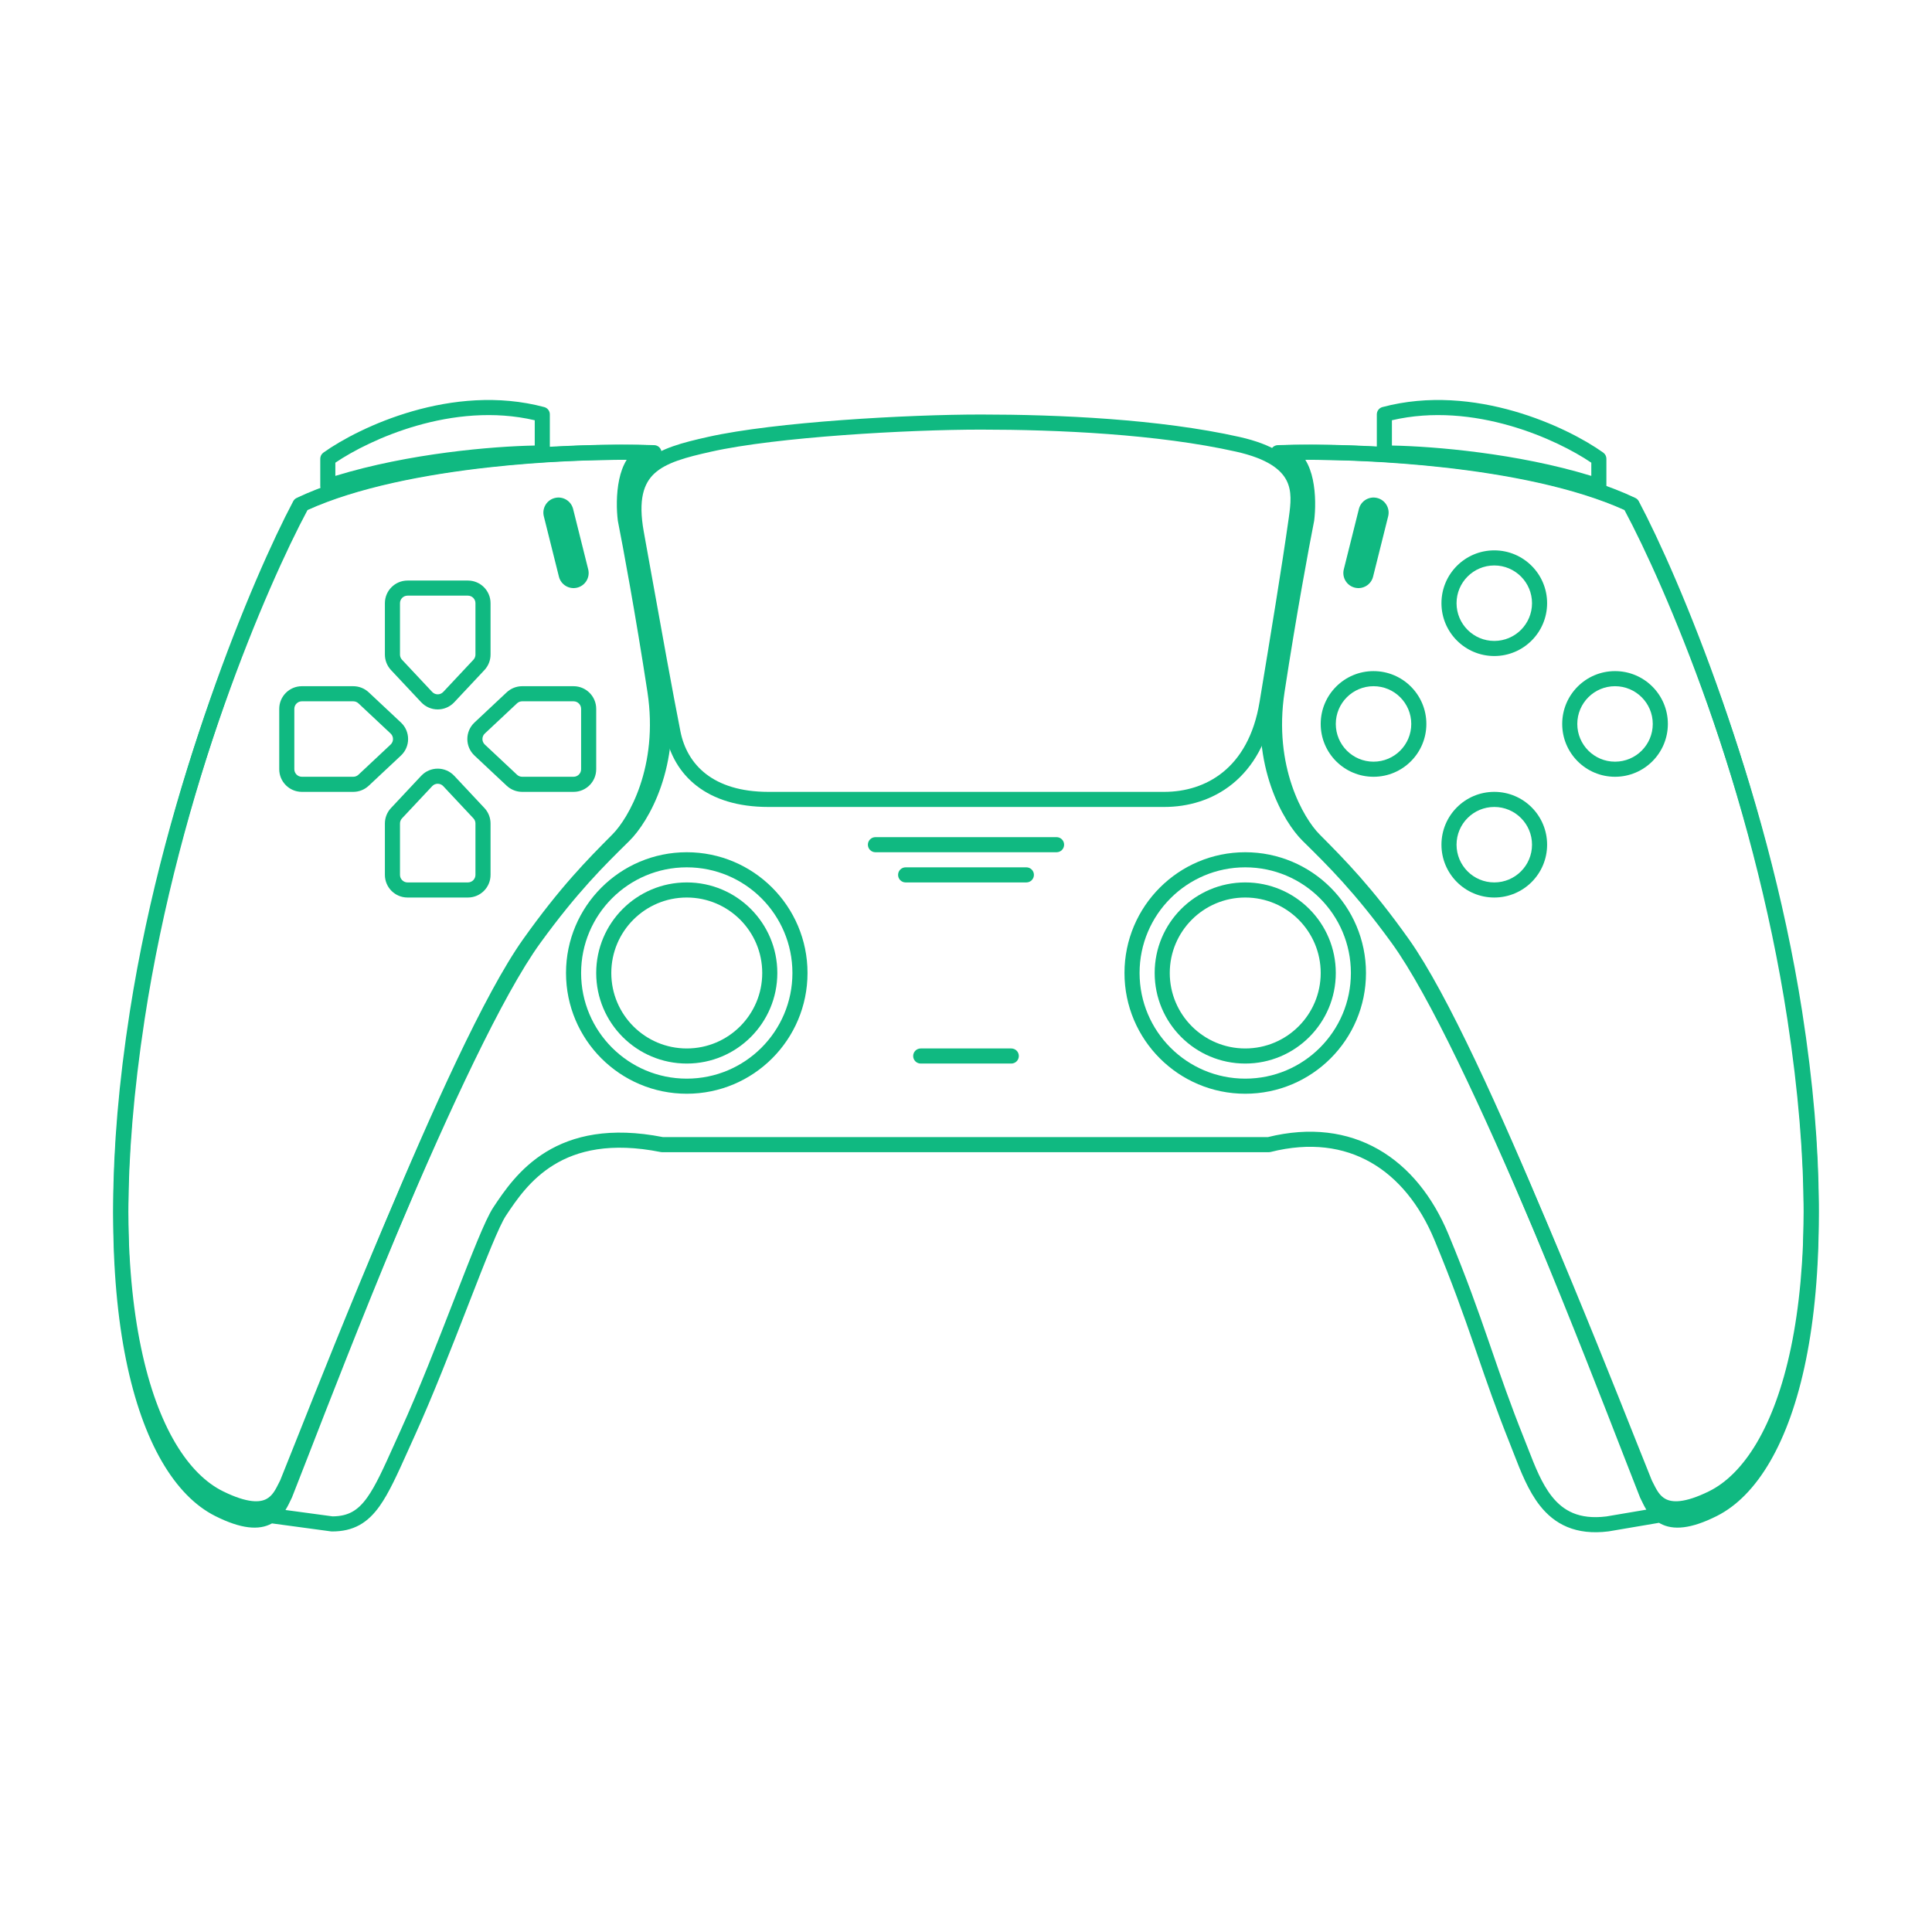
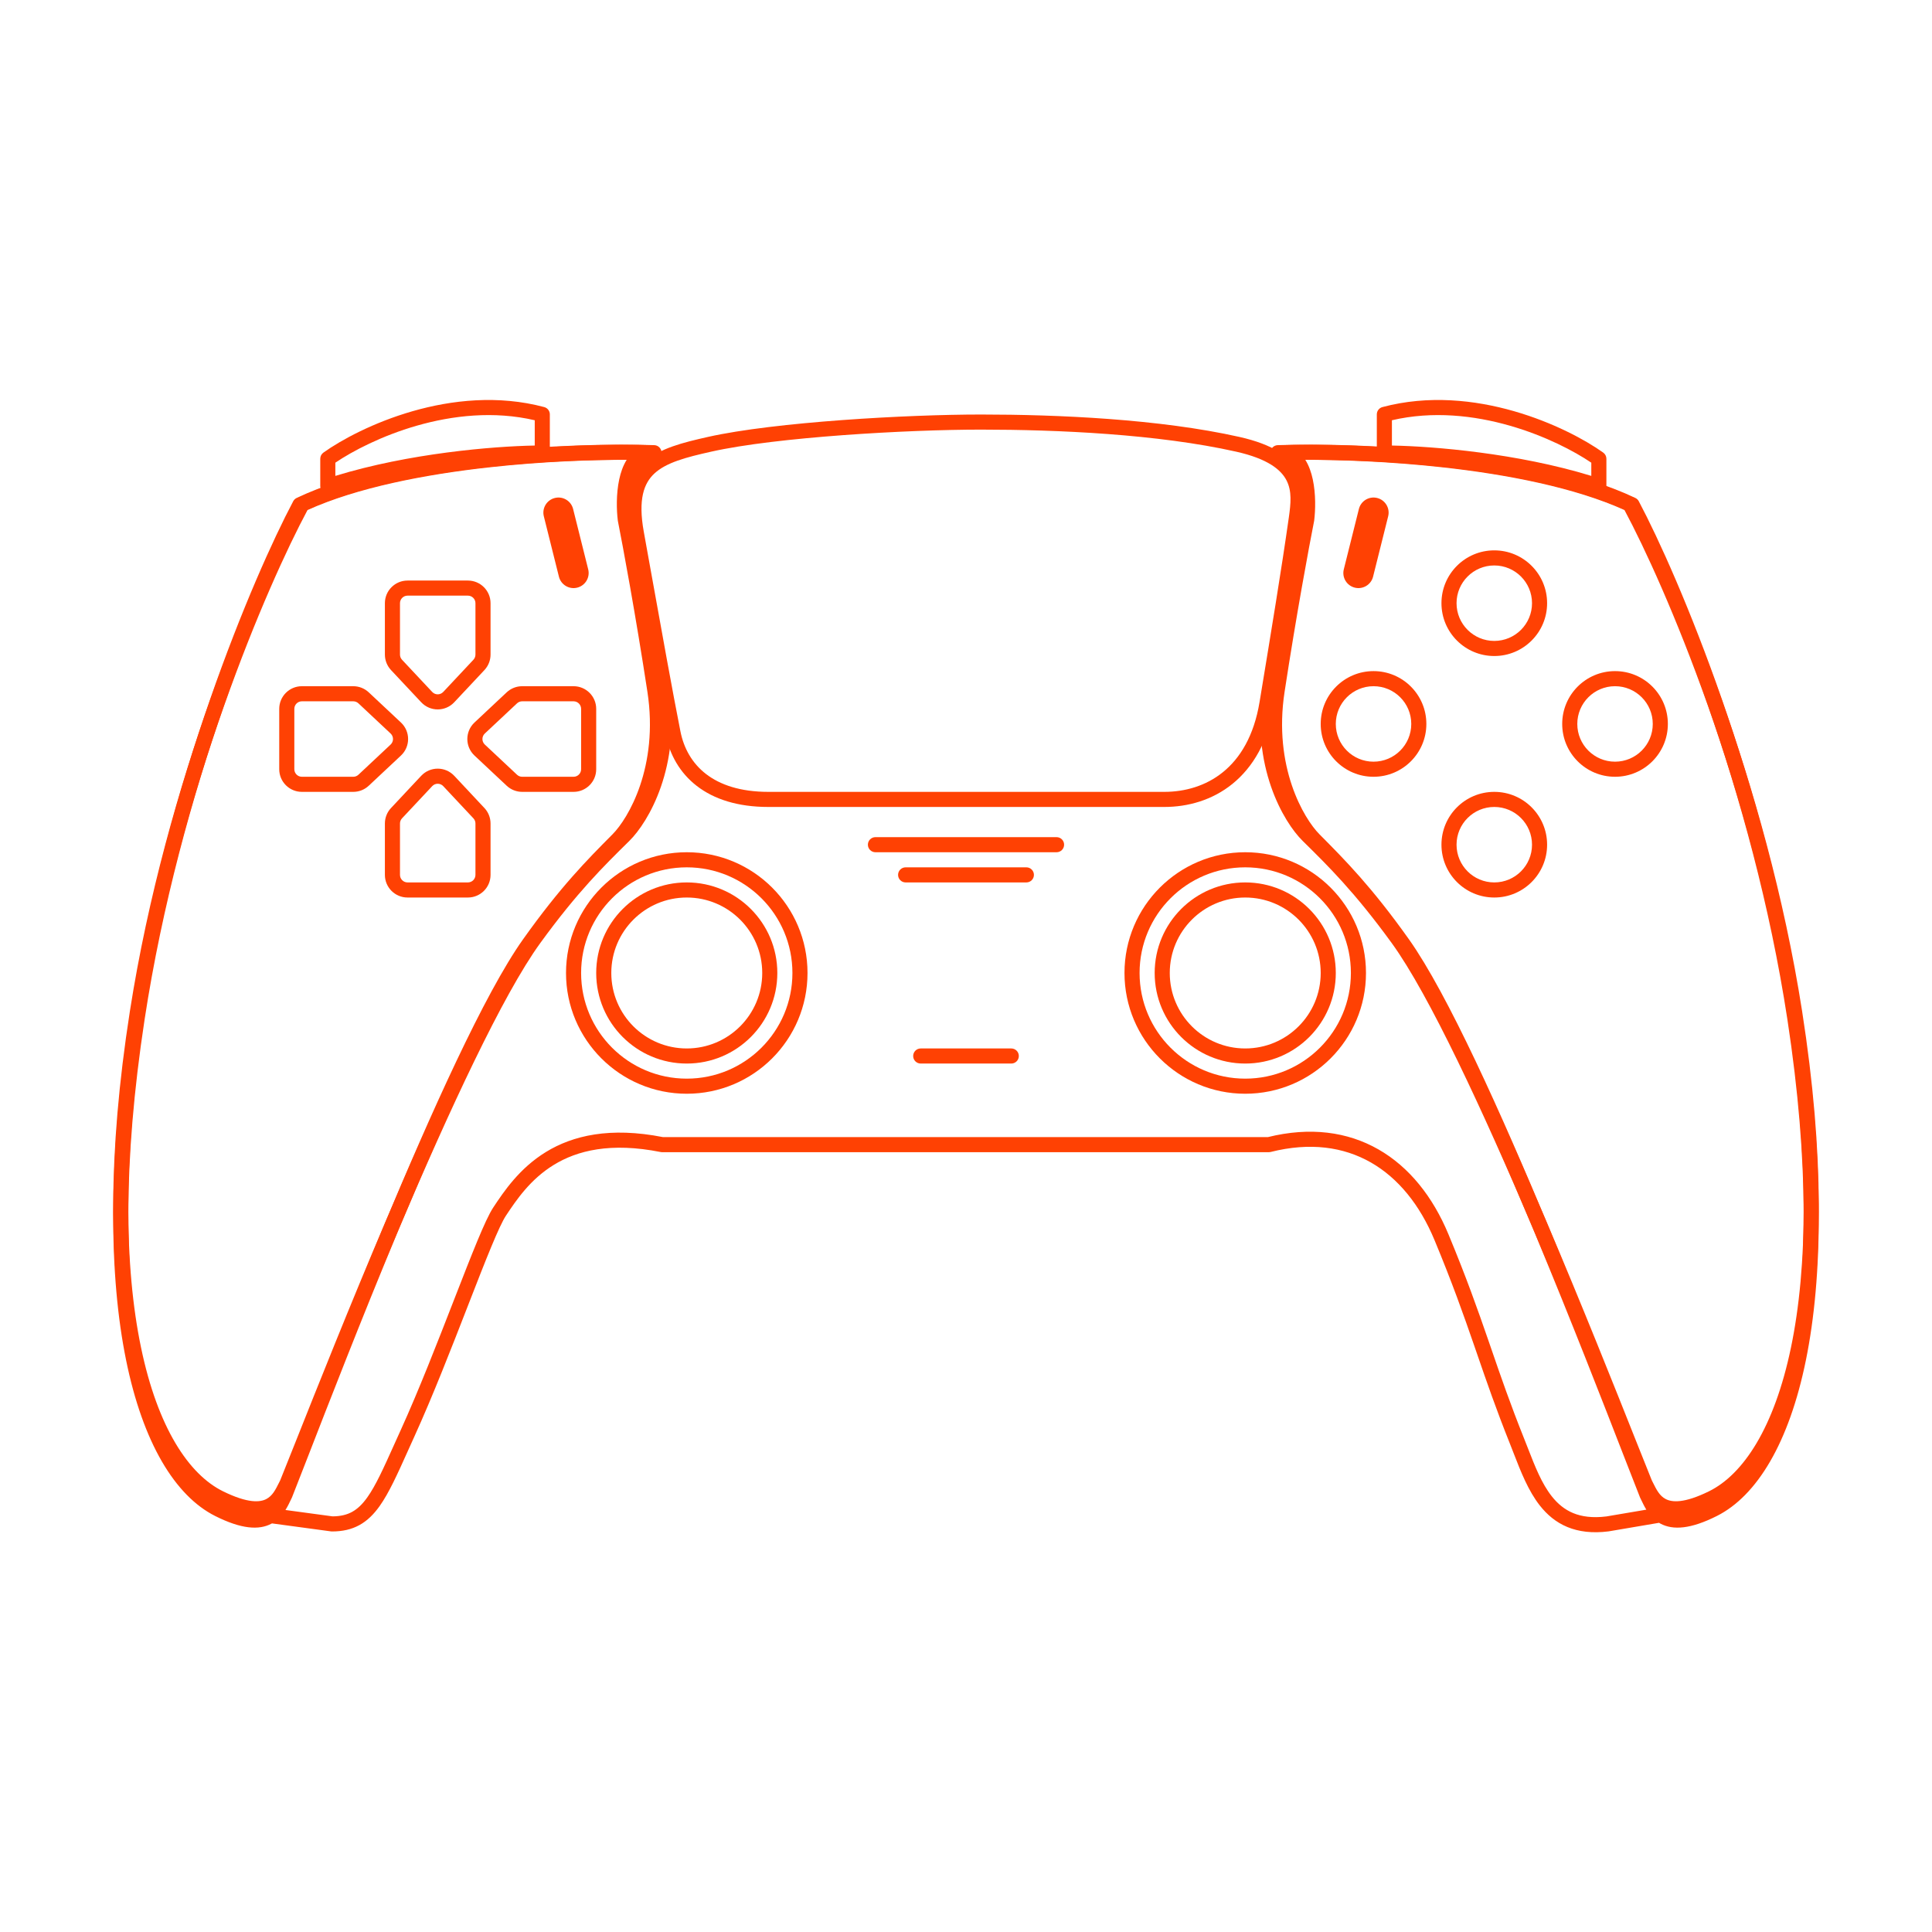
<svg xmlns="http://www.w3.org/2000/svg" viewBox="0 0 128 128" width="256" fill="none">
-   <path fill-rule="evenodd" clip-rule="evenodd" d="M46.909 28.946C51.338 27.953 60.128 27.463 64.994 27.463C70.074 27.463 76.814 27.759 82.108 28.946C84.36 29.451 85.566 30.289 86.12 31.36C86.66 32.404 86.503 33.542 86.381 34.406C85.894 37.841 85.214 41.96 84.438 46.658L84.436 46.672C84.03 49.126 83.006 50.836 81.658 51.93C80.315 53.02 78.691 53.463 77.14 53.463H50.905C48.877 53.463 47.305 52.951 46.166 52.072C45.026 51.192 44.362 49.977 44.099 48.649C43.591 46.09 42.857 42.009 42.032 37.426C41.912 36.762 41.791 36.087 41.668 35.405C41.252 33.1 41.617 31.607 42.693 30.621C43.21 30.148 43.856 29.825 44.565 29.574C45.272 29.323 46.072 29.134 46.909 28.946ZM64.994 28.463C60.144 28.463 51.444 28.954 47.128 29.922C46.288 30.11 45.542 30.288 44.899 30.516C44.256 30.744 43.748 31.011 43.369 31.358C42.653 32.014 42.266 33.086 42.652 35.227C42.775 35.91 42.896 36.585 43.016 37.249C43.841 41.834 44.574 45.905 45.08 48.454C45.302 49.577 45.853 50.567 46.777 51.281C47.703 51.995 49.046 52.463 50.905 52.463H77.14C78.505 52.463 79.894 52.074 81.028 51.153C82.157 50.237 83.077 48.761 83.449 46.509L83.45 46.505C84.227 41.799 84.906 37.689 85.391 34.266C85.518 33.362 85.605 32.54 85.232 31.82C84.873 31.127 84.01 30.397 81.889 29.922C76.707 28.76 70.056 28.463 64.994 28.463Z" fill="#10B981" />
-   <path fill-rule="evenodd" clip-rule="evenodd" d="M31.988 29.976C36.326 29.484 40.442 29.409 42.915 29.492C43.164 29.501 43.369 29.691 43.395 29.939C43.422 30.187 43.261 30.416 43.02 30.477C42.534 30.599 42.187 31.11 42.003 31.97C41.828 32.787 41.846 33.728 41.922 34.349C42.252 36.014 43.1 40.575 43.882 45.691C44.691 50.982 42.542 54.721 41.292 55.978L41.291 55.979C39.623 57.658 37.892 59.399 35.466 62.816C32.996 66.295 29.464 74.125 26.288 81.76C23.901 87.496 21.734 93.075 20.389 96.537C19.948 97.672 19.595 98.579 19.352 99.19C19.347 99.203 19.342 99.216 19.335 99.228C19.312 99.276 19.287 99.329 19.259 99.386C19.171 99.573 19.06 99.806 18.912 100.041L22.033 100.463C22.575 100.459 22.988 100.354 23.333 100.163C23.689 99.967 24.009 99.662 24.333 99.207C24.893 98.421 25.404 97.288 26.112 95.714C26.248 95.411 26.392 95.092 26.545 94.756C27.753 92.099 28.99 88.918 30.06 86.168L30.153 85.929C30.697 84.53 31.197 83.25 31.621 82.227C32.039 81.221 32.404 80.414 32.681 79.997C33.382 78.939 34.41 77.4 36.173 76.32C37.947 75.234 40.409 74.644 43.927 75.337H83.996C86.802 74.642 89.277 74.982 91.318 76.147C93.366 77.316 94.93 79.29 95.962 81.771C97.151 84.632 97.905 86.768 98.61 88.81C98.677 89.003 98.744 89.196 98.81 89.388C99.442 91.224 100.064 93.027 100.964 95.278C101.058 95.511 101.148 95.744 101.238 95.974C101.701 97.163 102.138 98.284 102.81 99.135C103.199 99.628 103.655 100.009 104.223 100.245C104.789 100.479 105.502 100.583 106.427 100.468L109.074 100.019C108.933 99.791 108.827 99.567 108.741 99.386C108.713 99.329 108.688 99.276 108.664 99.228C108.658 99.216 108.653 99.203 108.648 99.19C108.405 98.579 108.052 97.672 107.611 96.537C106.266 93.075 104.099 87.496 101.712 81.76C98.536 74.125 95.004 66.295 92.534 62.816C90.108 59.399 88.377 57.658 86.709 55.979L86.707 55.978C85.458 54.721 83.309 50.982 84.118 45.691C84.9 40.575 85.748 36.014 86.078 34.349C86.153 33.728 86.172 32.787 85.997 31.97C85.813 31.11 85.466 30.599 84.98 30.477C84.739 30.416 84.578 30.187 84.605 29.939C84.631 29.691 84.836 29.501 85.085 29.492C87.558 29.409 91.674 29.484 96.012 29.976C100.34 30.466 104.939 31.378 108.346 32.991C108.444 33.037 108.523 33.113 108.574 33.209C111.209 38.178 117.045 51.936 119.407 67.381C120.882 77.031 120.765 84.611 119.647 90.109C118.535 95.577 116.407 99.1 113.747 100.438C112.023 101.305 110.847 101.394 110.005 100.942C109.974 100.925 109.944 100.908 109.915 100.89L106.584 101.456C106.577 101.457 106.569 101.458 106.562 101.459C105.493 101.593 104.598 101.482 103.84 101.168C103.083 100.855 102.497 100.352 102.026 99.755C101.251 98.775 100.75 97.484 100.29 96.298C100.205 96.077 100.12 95.86 100.036 95.649C99.126 93.374 98.497 91.55 97.865 89.715C97.798 89.522 97.732 89.33 97.665 89.136C96.962 87.102 96.216 84.988 95.038 82.155C94.07 79.826 92.634 78.05 90.822 77.015C89.017 75.985 86.792 75.662 84.18 76.322C84.14 76.332 84.099 76.337 84.058 76.337H43.878C43.845 76.337 43.812 76.334 43.78 76.327C40.446 75.661 38.233 76.231 36.696 77.173C35.139 78.126 34.216 79.491 33.515 80.549C33.301 80.872 32.971 81.584 32.545 82.611C32.125 83.621 31.63 84.89 31.085 86.292L30.988 86.542C29.921 89.284 28.675 92.487 27.455 95.17C27.309 95.492 27.17 95.802 27.035 96.1C26.331 97.668 25.77 98.914 25.147 99.788C24.766 100.322 24.341 100.749 23.816 101.039C23.287 101.33 22.692 101.463 22 101.463C21.978 101.463 21.955 101.462 21.933 101.459L18.017 100.929C18.01 100.934 18.002 100.938 17.995 100.942C17.153 101.394 15.977 101.305 14.253 100.438C11.593 99.1 9.465 95.577 8.353 90.109C7.235 84.611 7.118 77.031 8.594 67.381C10.956 51.936 16.791 38.178 19.426 33.209C19.477 33.113 19.556 33.037 19.654 32.991C23.061 31.378 27.66 30.466 31.988 29.976ZM17.639 99.989C17.63 99.994 17.622 100 17.614 100.006C17.584 100.025 17.553 100.044 17.521 100.061C17.12 100.277 16.336 100.366 14.703 99.545C12.462 98.418 10.426 95.286 9.333 89.909C8.245 84.562 8.118 77.107 9.582 67.532C11.901 52.368 17.603 38.836 20.232 33.824C23.475 32.326 27.871 31.449 32.101 30.97C35.663 30.566 39.075 30.447 41.519 30.465C41.271 30.861 41.118 31.324 41.025 31.761C40.818 32.727 40.846 33.797 40.932 34.49C40.933 34.502 40.935 34.514 40.938 34.526C41.263 36.163 42.111 40.723 42.894 45.842C43.653 50.804 41.62 54.23 40.583 55.273C38.899 56.968 37.124 58.754 34.65 62.237C32.102 65.826 28.529 73.771 25.364 81.376C22.973 87.125 20.796 92.729 19.451 96.189C19.017 97.305 18.67 98.199 18.431 98.802C18.404 98.856 18.378 98.909 18.352 98.962C18.141 99.395 17.961 99.763 17.639 99.989ZM110.345 99.977C110.387 100.008 110.432 100.036 110.479 100.061C110.88 100.277 111.664 100.366 113.298 99.545C115.538 98.418 117.574 95.286 118.667 89.909C119.755 84.562 119.882 77.107 118.418 67.532C116.099 52.368 110.397 38.836 107.768 33.824C104.525 32.326 100.129 31.449 95.899 30.97C92.337 30.566 88.925 30.447 86.481 30.465C86.729 30.861 86.882 31.324 86.975 31.761C87.182 32.727 87.154 33.797 87.068 34.49C87.068 34.496 87.067 34.502 87.066 34.508C87.065 34.514 87.064 34.52 87.062 34.526C86.737 36.163 85.889 40.723 85.106 45.842C84.347 50.804 86.38 54.23 87.417 55.273C89.101 56.968 90.876 58.754 93.35 62.237C95.898 65.826 99.472 73.771 102.635 81.376C105.027 87.125 107.204 92.729 108.549 96.189C108.983 97.305 109.33 98.199 109.569 98.802C109.596 98.856 109.622 98.909 109.648 98.962C109.848 99.372 110.02 99.724 110.312 99.952C110.324 99.96 110.335 99.968 110.345 99.977Z" fill="#10B981" />
-   <path fill-rule="evenodd" clip-rule="evenodd" d="M99 37.463C97.619 37.463 96.5 38.583 96.5 39.963C96.5 41.344 97.619 42.463 99 42.463C100.381 42.463 101.5 41.344 101.5 39.963C101.5 38.583 100.381 37.463 99 37.463ZM95.5 39.963C95.5 38.03 97.067 36.463 99 36.463C100.933 36.463 102.5 38.03 102.5 39.963C102.5 41.896 100.933 43.463 99 43.463C97.067 43.463 95.5 41.896 95.5 39.963Z" fill="#10B981" />
-   <path fill-rule="evenodd" clip-rule="evenodd" d="M99 53.463C97.619 53.463 96.5 54.583 96.5 55.963C96.5 57.344 97.619 58.463 99 58.463C100.381 58.463 101.5 57.344 101.5 55.963C101.5 54.583 100.381 53.463 99 53.463ZM95.5 55.963C95.5 54.03 97.067 52.463 99 52.463C100.933 52.463 102.5 54.03 102.5 55.963C102.5 57.896 100.933 59.463 99 59.463C97.067 59.463 95.5 57.896 95.5 55.963Z" fill="#10B981" />
-   <path fill-rule="evenodd" clip-rule="evenodd" d="M91 45.463C89.619 45.463 88.5 46.583 88.5 47.963C88.5 49.344 89.619 50.463 91 50.463C92.381 50.463 93.5 49.344 93.5 47.963C93.5 46.583 92.381 45.463 91 45.463ZM87.5 47.963C87.5 46.03 89.067 44.463 91 44.463C92.933 44.463 94.5 46.03 94.5 47.963C94.5 49.896 92.933 51.463 91 51.463C89.067 51.463 87.5 49.896 87.5 47.963Z" fill="#10B981" />
-   <path fill-rule="evenodd" clip-rule="evenodd" d="M82.5 57.463C78.634 57.463 75.5 60.597 75.5 64.463C75.5 68.329 78.634 71.463 82.5 71.463C86.366 71.463 89.5 68.329 89.5 64.463C89.5 60.597 86.366 57.463 82.5 57.463ZM74.5 64.463C74.5 60.045 78.082 56.463 82.5 56.463C86.918 56.463 90.5 60.045 90.5 64.463C90.5 68.882 86.918 72.463 82.5 72.463C78.082 72.463 74.5 68.882 74.5 64.463Z" fill="#10B981" />
-   <path fill-rule="evenodd" clip-rule="evenodd" d="M45.5 57.463C41.634 57.463 38.5 60.597 38.5 64.463C38.5 68.329 41.634 71.463 45.5 71.463C49.366 71.463 52.5 68.329 52.5 64.463C52.5 60.597 49.366 57.463 45.5 57.463ZM37.5 64.463C37.5 60.045 41.082 56.463 45.5 56.463C49.918 56.463 53.5 60.045 53.5 64.463C53.5 68.882 49.918 72.463 45.5 72.463C41.082 72.463 37.5 68.882 37.5 64.463Z" fill="#10B981" />
-   <path fill-rule="evenodd" clip-rule="evenodd" d="M45.5 59.463C42.739 59.463 40.5 61.702 40.5 64.463C40.5 67.225 42.739 69.463 45.5 69.463C48.261 69.463 50.5 67.225 50.5 64.463C50.5 61.702 48.261 59.463 45.5 59.463ZM39.5 64.463C39.5 61.15 42.186 58.463 45.5 58.463C48.814 58.463 51.5 61.15 51.5 64.463C51.5 67.777 48.814 70.463 45.5 70.463C42.186 70.463 39.5 67.777 39.5 64.463Z" fill="#10B981" />
-   <path fill-rule="evenodd" clip-rule="evenodd" d="M82.5 59.463C79.739 59.463 77.5 61.702 77.5 64.463C77.5 67.225 79.739 69.463 82.5 69.463C85.261 69.463 87.5 67.225 87.5 64.463C87.5 61.702 85.261 59.463 82.5 59.463ZM76.5 64.463C76.5 61.15 79.186 58.463 82.5 58.463C85.814 58.463 88.5 61.15 88.5 64.463C88.5 67.777 85.814 70.463 82.5 70.463C79.186 70.463 76.5 67.777 76.5 64.463Z" fill="#10B981" />
-   <path fill-rule="evenodd" clip-rule="evenodd" d="M105.428 30.654V31.529C100.539 30.027 94.977 29.568 92.218 29.518V27.843C94.924 27.211 97.665 27.524 100.032 28.203C102.359 28.871 104.292 29.884 105.428 30.654ZM100.308 27.242C97.72 26.499 94.643 26.156 91.589 26.97C91.37 27.029 91.218 27.227 91.218 27.453V30.013C91.218 30.289 91.442 30.513 91.718 30.513C94.301 30.513 100.557 30.961 105.77 32.688C105.923 32.738 106.09 32.713 106.22 32.619C106.351 32.525 106.428 32.374 106.428 32.213V30.393C106.428 30.232 106.35 30.08 106.218 29.986C105.029 29.137 102.895 27.985 100.308 27.242Z" fill="#10B981" />
-   <path fill-rule="evenodd" clip-rule="evenodd" d="M22.218 30.654V31.529C27.107 30.027 32.669 29.568 35.428 29.518V27.843C32.721 27.211 29.98 27.524 27.613 28.203C25.287 28.871 23.354 29.884 22.218 30.654ZM27.337 27.242C29.926 26.499 33.003 26.156 36.057 26.97C36.276 27.029 36.428 27.227 36.428 27.453V30.013C36.428 30.289 36.204 30.513 35.928 30.513C33.344 30.513 27.088 30.961 21.875 32.688C21.723 32.738 21.555 32.713 21.425 32.619C21.295 32.525 21.218 32.374 21.218 32.213V30.393C21.218 30.232 21.296 30.08 21.427 29.986C22.616 29.137 24.75 27.985 27.337 27.242Z" fill="#10B981" />
-   <path fill-rule="evenodd" clip-rule="evenodd" d="M95.713 29.97C91.322 29.484 87.156 29.41 84.653 29.492C84.404 29.5 84.198 29.691 84.173 29.94C84.147 30.188 84.308 30.418 84.55 30.477C85.049 30.6 85.397 31.107 85.583 31.952C85.76 32.758 85.74 33.687 85.664 34.3C85.329 35.949 84.472 40.461 83.68 45.523C82.86 50.764 85.038 54.467 86.304 55.711L86.305 55.712C87.994 57.374 89.746 59.096 92.203 62.477C94.702 65.918 98.277 73.664 101.493 81.219C103.909 86.895 106.103 92.414 107.465 95.84C107.911 96.963 108.268 97.861 108.514 98.465C108.519 98.478 108.525 98.491 108.532 98.504C108.556 98.551 108.581 98.603 108.609 98.66C108.827 99.11 109.174 99.824 109.888 100.2C110.734 100.644 111.918 100.559 113.663 99.701C116.353 98.378 118.51 94.892 119.636 89.477C120.768 84.035 120.887 76.533 119.393 66.984C117.001 51.699 111.092 38.086 108.425 33.168C108.373 33.073 108.293 32.997 108.195 32.952C104.747 31.357 100.094 30.456 95.713 29.97ZM107.625 33.791C110.286 38.75 116.058 52.137 118.405 67.138C119.887 76.611 119.758 83.985 118.657 89.274C117.551 94.589 115.492 97.688 113.221 98.804C111.567 99.617 110.767 99.532 110.354 99.314C109.949 99.102 109.75 98.704 109.512 98.228C109.486 98.176 109.46 98.123 109.433 98.069C109.19 97.473 108.839 96.589 108.4 95.485C107.039 92.061 104.835 86.516 102.413 80.827C99.21 73.303 95.592 65.441 93.011 61.889C90.507 58.442 88.71 56.675 87.005 54.998C85.955 53.966 83.9 50.581 84.668 45.677C85.46 40.612 86.319 36.1 86.648 34.481C86.65 34.469 86.653 34.457 86.654 34.444C86.742 33.757 86.77 32.697 86.56 31.738C86.465 31.308 86.312 30.855 86.066 30.465C88.541 30.447 91.995 30.564 95.603 30.964C99.887 31.439 104.34 32.307 107.625 33.791Z" fill="#10B981" />
-   <path fill-rule="evenodd" clip-rule="evenodd" d="M32.287 29.97C36.678 29.484 40.844 29.41 43.346 29.492C43.596 29.5 43.801 29.691 43.827 29.94C43.853 30.188 43.692 30.418 43.45 30.477C42.951 30.6 42.602 31.107 42.417 31.952C42.24 32.758 42.26 33.687 42.336 34.3C42.67 35.949 43.528 40.461 44.32 45.523C45.14 50.764 42.962 54.467 41.696 55.711L41.696 55.712C40.006 57.374 38.254 59.096 35.797 62.477C33.298 65.918 29.723 73.664 26.507 81.219C24.091 86.895 21.897 92.414 20.535 95.84C20.089 96.963 19.732 97.861 19.486 98.465C19.48 98.478 19.475 98.491 19.468 98.504C19.444 98.551 19.419 98.603 19.391 98.66C19.173 99.11 18.826 99.824 18.111 100.2C17.266 100.644 16.082 100.559 14.337 99.701C11.647 98.378 9.49 94.892 8.364 89.477C7.232 84.035 7.113 76.533 8.607 66.984C10.999 51.699 16.908 38.086 19.575 33.168C19.627 33.073 19.707 32.997 19.805 32.952C23.253 31.357 27.906 30.456 32.287 29.97ZM20.375 33.791C17.714 38.75 11.942 52.137 9.595 67.138C8.113 76.611 8.242 83.985 9.343 89.274C10.448 94.589 12.508 97.688 14.779 98.804C16.433 99.617 17.233 99.532 17.646 99.314C18.051 99.102 18.25 98.704 18.488 98.228C18.514 98.176 18.54 98.123 18.567 98.069C18.81 97.473 19.161 96.589 19.6 95.485C20.961 92.061 23.165 86.516 25.587 80.827C28.79 73.303 32.408 65.441 34.989 61.889C37.493 58.442 39.29 56.675 40.995 54.998C42.045 53.966 44.099 50.581 43.332 45.677C42.54 40.612 41.681 36.1 41.352 34.481C41.349 34.469 41.347 34.457 41.346 34.444C41.258 33.757 41.23 32.697 41.44 31.738C41.535 31.308 41.688 30.855 41.934 30.465C39.459 30.447 36.005 30.564 32.397 30.964C28.113 31.439 23.66 32.307 20.375 33.791Z" fill="#10B981" />
-   <path fill-rule="evenodd" clip-rule="evenodd" d="M107 45.463C105.619 45.463 104.5 46.583 104.5 47.963C104.5 49.344 105.619 50.463 107 50.463C108.381 50.463 109.5 49.344 109.5 47.963C109.5 46.583 108.381 45.463 107 45.463ZM103.5 47.963C103.5 46.03 105.067 44.463 107 44.463C108.933 44.463 110.5 46.03 110.5 47.963C110.5 49.896 108.933 51.463 107 51.463C105.067 51.463 103.5 49.896 103.5 47.963Z" fill="#10B981" />
-   <path fill-rule="evenodd" clip-rule="evenodd" d="M60.5 69.963C60.5 69.687 60.724 69.463 61 69.463H67C67.276 69.463 67.5 69.687 67.5 69.963C67.5 70.239 67.276 70.463 67 70.463H61C60.724 70.463 60.5 70.239 60.5 69.963Z" fill="#10B981" />
-   <path fill-rule="evenodd" clip-rule="evenodd" d="M29.365 52.083C29.167 51.873 28.833 51.873 28.635 52.083L26.635 54.217C26.548 54.309 26.5 54.432 26.5 54.559V57.963C26.5 58.239 26.724 58.463 27 58.463H31C31.276 58.463 31.5 58.239 31.5 57.963V54.559C31.5 54.432 31.452 54.309 31.365 54.217L29.365 52.083ZM27.906 51.399C28.498 50.767 29.502 50.767 30.094 51.399L32.094 53.533C32.355 53.811 32.5 54.178 32.5 54.559V57.963C32.5 58.792 31.828 59.463 31 59.463H27C26.172 59.463 25.5 58.792 25.5 57.963V54.559C25.5 54.178 25.645 53.811 25.906 53.533L27.906 51.399Z" fill="#10B981" />
-   <path fill-rule="evenodd" clip-rule="evenodd" d="M28.635 45.843C28.833 46.054 29.167 46.054 29.365 45.843L31.365 43.71C31.452 43.617 31.5 43.495 31.5 43.368L31.5 39.963C31.5 39.687 31.276 39.463 31 39.463L27 39.463C26.724 39.463 26.5 39.687 26.5 39.963L26.5 43.368C26.5 43.495 26.548 43.617 26.635 43.71L28.635 45.843ZM30.094 46.527C29.502 47.159 28.498 47.159 27.906 46.527L25.906 44.394C25.645 44.116 25.5 43.749 25.5 43.368L25.5 39.963C25.5 39.135 26.172 38.463 27 38.463L31 38.463C31.828 38.463 32.5 39.135 32.5 39.963L32.5 43.368C32.5 43.749 32.355 44.116 32.094 44.394L30.094 46.527Z" fill="#10B981" />
-   <path fill-rule="evenodd" clip-rule="evenodd" d="M25.88 49.328C26.09 49.13 26.09 48.796 25.88 48.598L23.747 46.598C23.654 46.511 23.532 46.463 23.404 46.463L20 46.463C19.724 46.463 19.5 46.687 19.5 46.963L19.5 50.963C19.5 51.239 19.724 51.463 20 51.463L23.404 51.463C23.532 51.463 23.654 51.415 23.747 51.328L25.88 49.328ZM26.564 47.869C27.196 48.462 27.196 49.465 26.564 50.057L24.43 52.057C24.152 52.318 23.786 52.463 23.404 52.463L20 52.463C19.172 52.463 18.5 51.792 18.5 50.963L18.5 46.963C18.5 46.135 19.172 45.463 20 45.463L23.404 45.463C23.786 45.463 24.152 45.608 24.43 45.869L26.564 47.869Z" fill="#10B981" />
-   <path fill-rule="evenodd" clip-rule="evenodd" d="M32.12 48.598C31.91 48.796 31.91 49.13 32.12 49.328L34.254 51.328C34.346 51.415 34.468 51.463 34.596 51.463L38 51.463C38.276 51.463 38.5 51.239 38.5 50.963L38.5 46.963C38.5 46.687 38.276 46.463 38 46.463L34.596 46.463C34.468 46.463 34.346 46.511 34.254 46.598L32.12 48.598ZM31.436 50.057C30.804 49.465 30.804 48.462 31.436 47.869L33.569 45.869C33.848 45.608 34.214 45.463 34.596 45.463L38 45.463C38.828 45.463 39.5 46.135 39.5 46.963L39.5 50.963C39.5 51.792 38.828 52.463 38 52.463L34.596 52.463C34.214 52.463 33.848 52.318 33.569 52.057L31.436 50.057Z" fill="#10B981" />
-   <path fill-rule="evenodd" clip-rule="evenodd" d="M91.243 32.993C90.707 32.859 90.164 33.185 90.03 33.721L89.03 37.721C88.896 38.257 89.222 38.799 89.757 38.933C90.293 39.067 90.836 38.742 90.97 38.206L91.97 34.206C92.104 33.67 91.778 33.127 91.243 32.993Z" fill="#10B981" />
-   <path fill-rule="evenodd" clip-rule="evenodd" d="M36.758 32.993C37.293 32.859 37.836 33.185 37.97 33.721L38.97 37.721C39.104 38.257 38.778 38.799 38.242 38.933C37.707 39.067 37.164 38.742 37.03 38.206L36.03 34.206C35.896 33.67 36.222 33.127 36.758 32.993Z" fill="#10B981" />
-   <path fill-rule="evenodd" clip-rule="evenodd" d="M59.5 57.963C59.5 57.687 59.724 57.463 60 57.463H68C68.276 57.463 68.5 57.687 68.5 57.963C68.5 58.239 68.276 58.463 68 58.463H60C59.724 58.463 59.5 58.239 59.5 57.963Z" fill="#10B981" />
-   <path fill-rule="evenodd" clip-rule="evenodd" d="M57.5 55.963C57.5 55.687 57.724 55.463 58 55.463H70C70.276 55.463 70.5 55.687 70.5 55.963C70.5 56.239 70.276 56.463 70 56.463H58C57.724 56.463 57.5 56.239 57.5 55.963Z" fill="#10B981" />
+   <path fill-rule="evenodd" clip-rule="evenodd" d="M46.909 28.946C51.338 27.953 60.128 27.463 64.994 27.463C70.074 27.463 76.814 27.759 82.108 28.946C84.36 29.451 85.566 30.289 86.12 31.36C86.66 32.404 86.503 33.542 86.381 34.406C85.894 37.841 85.214 41.96 84.438 46.658L84.436 46.672C84.03 49.126 83.006 50.836 81.658 51.93C80.315 53.02 78.691 53.463 77.14 53.463H50.905C48.877 53.463 47.305 52.951 46.166 52.072C45.026 51.192 44.362 49.977 44.099 48.649C43.591 46.09 42.857 42.009 42.032 37.426C41.912 36.762 41.791 36.087 41.668 35.405C41.252 33.1 41.617 31.607 42.693 30.621C43.21 30.148 43.856 29.825 44.565 29.574C45.272 29.323 46.072 29.134 46.909 28.946ZM64.994 28.463C60.144 28.463 51.444 28.954 47.128 29.922C46.288 30.11 45.542 30.288 44.899 30.516C44.256 30.744 43.748 31.011 43.369 31.358C42.653 32.014 42.266 33.086 42.652 35.227C42.775 35.91 42.896 36.585 43.016 37.249C43.841 41.834 44.574 45.905 45.08 48.454C45.302 49.577 45.853 50.567 46.777 51.281C47.703 51.995 49.046 52.463 50.905 52.463H77.14C78.505 52.463 79.894 52.074 81.028 51.153C82.157 50.237 83.077 48.761 83.449 46.509L83.45 46.505C84.227 41.799 84.906 37.689 85.391 34.266C85.518 33.362 85.605 32.54 85.232 31.82C84.873 31.127 84.01 30.397 81.889 29.922C76.707 28.76 70.056 28.463 64.994 28.463Z" fill="#FF4103" />
+   <path fill-rule="evenodd" clip-rule="evenodd" d="M31.988 29.976C36.326 29.484 40.442 29.409 42.915 29.492C43.164 29.501 43.369 29.691 43.395 29.939C43.422 30.187 43.261 30.416 43.02 30.477C42.534 30.599 42.187 31.11 42.003 31.97C41.828 32.787 41.846 33.728 41.922 34.349C42.252 36.014 43.1 40.575 43.882 45.691C44.691 50.982 42.542 54.721 41.292 55.978L41.291 55.979C39.623 57.658 37.892 59.399 35.466 62.816C32.996 66.295 29.464 74.125 26.288 81.76C23.901 87.496 21.734 93.075 20.389 96.537C19.948 97.672 19.595 98.579 19.352 99.19C19.347 99.203 19.342 99.216 19.335 99.228C19.312 99.276 19.287 99.329 19.259 99.386C19.171 99.573 19.06 99.806 18.912 100.041L22.033 100.463C22.575 100.459 22.988 100.354 23.333 100.163C23.689 99.967 24.009 99.662 24.333 99.207C24.893 98.421 25.404 97.288 26.112 95.714C26.248 95.411 26.392 95.092 26.545 94.756C27.753 92.099 28.99 88.918 30.06 86.168L30.153 85.929C30.697 84.53 31.197 83.25 31.621 82.227C32.039 81.221 32.404 80.414 32.681 79.997C33.382 78.939 34.41 77.4 36.173 76.32C37.947 75.234 40.409 74.644 43.927 75.337H83.996C86.802 74.642 89.277 74.982 91.318 76.147C93.366 77.316 94.93 79.29 95.962 81.771C97.151 84.632 97.905 86.768 98.61 88.81C98.677 89.003 98.744 89.196 98.81 89.388C99.442 91.224 100.064 93.027 100.964 95.278C101.058 95.511 101.148 95.744 101.238 95.974C101.701 97.163 102.138 98.284 102.81 99.135C103.199 99.628 103.655 100.009 104.223 100.245C104.789 100.479 105.502 100.583 106.427 100.468L109.074 100.019C108.933 99.791 108.827 99.567 108.741 99.386C108.713 99.329 108.688 99.276 108.664 99.228C108.658 99.216 108.653 99.203 108.648 99.19C108.405 98.579 108.052 97.672 107.611 96.537C106.266 93.075 104.099 87.496 101.712 81.76C98.536 74.125 95.004 66.295 92.534 62.816C90.108 59.399 88.377 57.658 86.709 55.979L86.707 55.978C85.458 54.721 83.309 50.982 84.118 45.691C84.9 40.575 85.748 36.014 86.078 34.349C86.153 33.728 86.172 32.787 85.997 31.97C85.813 31.11 85.466 30.599 84.98 30.477C84.739 30.416 84.578 30.187 84.605 29.939C84.631 29.691 84.836 29.501 85.085 29.492C87.558 29.409 91.674 29.484 96.012 29.976C100.34 30.466 104.939 31.378 108.346 32.991C108.444 33.037 108.523 33.113 108.574 33.209C111.209 38.178 117.045 51.936 119.407 67.381C120.882 77.031 120.765 84.611 119.647 90.109C118.535 95.577 116.407 99.1 113.747 100.438C112.023 101.305 110.847 101.394 110.005 100.942C109.974 100.925 109.944 100.908 109.915 100.89L106.584 101.456C106.577 101.457 106.569 101.458 106.562 101.459C105.493 101.593 104.598 101.482 103.84 101.168C103.083 100.855 102.497 100.352 102.026 99.755C101.251 98.775 100.75 97.484 100.29 96.298C100.205 96.077 100.12 95.86 100.036 95.649C99.126 93.374 98.497 91.55 97.865 89.715C97.798 89.522 97.732 89.33 97.665 89.136C96.962 87.102 96.216 84.988 95.038 82.155C94.07 79.826 92.634 78.05 90.822 77.015C89.017 75.985 86.792 75.662 84.18 76.322C84.14 76.332 84.099 76.337 84.058 76.337H43.878C43.845 76.337 43.812 76.334 43.78 76.327C40.446 75.661 38.233 76.231 36.696 77.173C35.139 78.126 34.216 79.491 33.515 80.549C33.301 80.872 32.971 81.584 32.545 82.611C32.125 83.621 31.63 84.89 31.085 86.292L30.988 86.542C29.921 89.284 28.675 92.487 27.455 95.17C27.309 95.492 27.17 95.802 27.035 96.1C26.331 97.668 25.77 98.914 25.147 99.788C24.766 100.322 24.341 100.749 23.816 101.039C23.287 101.33 22.692 101.463 22 101.463C21.978 101.463 21.955 101.462 21.933 101.459L18.017 100.929C18.01 100.934 18.002 100.938 17.995 100.942C17.153 101.394 15.977 101.305 14.253 100.438C11.593 99.1 9.465 95.577 8.353 90.109C7.235 84.611 7.118 77.031 8.594 67.381C10.956 51.936 16.791 38.178 19.426 33.209C19.477 33.113 19.556 33.037 19.654 32.991C23.061 31.378 27.66 30.466 31.988 29.976ZM17.639 99.989C17.63 99.994 17.622 100 17.614 100.006C17.584 100.025 17.553 100.044 17.521 100.061C17.12 100.277 16.336 100.366 14.703 99.545C12.462 98.418 10.426 95.286 9.333 89.909C8.245 84.562 8.118 77.107 9.582 67.532C11.901 52.368 17.603 38.836 20.232 33.824C23.475 32.326 27.871 31.449 32.101 30.97C35.663 30.566 39.075 30.447 41.519 30.465C41.271 30.861 41.118 31.324 41.025 31.761C40.818 32.727 40.846 33.797 40.932 34.49C40.933 34.502 40.935 34.514 40.938 34.526C41.263 36.163 42.111 40.723 42.894 45.842C43.653 50.804 41.62 54.23 40.583 55.273C38.899 56.968 37.124 58.754 34.65 62.237C32.102 65.826 28.529 73.771 25.364 81.376C22.973 87.125 20.796 92.729 19.451 96.189C19.017 97.305 18.67 98.199 18.431 98.802C18.404 98.856 18.378 98.909 18.352 98.962C18.141 99.395 17.961 99.763 17.639 99.989ZM110.345 99.977C110.387 100.008 110.432 100.036 110.479 100.061C110.88 100.277 111.664 100.366 113.298 99.545C115.538 98.418 117.574 95.286 118.667 89.909C119.755 84.562 119.882 77.107 118.418 67.532C116.099 52.368 110.397 38.836 107.768 33.824C104.525 32.326 100.129 31.449 95.899 30.97C92.337 30.566 88.925 30.447 86.481 30.465C86.729 30.861 86.882 31.324 86.975 31.761C87.182 32.727 87.154 33.797 87.068 34.49C87.068 34.496 87.067 34.502 87.066 34.508C87.065 34.514 87.064 34.52 87.062 34.526C86.737 36.163 85.889 40.723 85.106 45.842C84.347 50.804 86.38 54.23 87.417 55.273C89.101 56.968 90.876 58.754 93.35 62.237C95.898 65.826 99.472 73.771 102.635 81.376C105.027 87.125 107.204 92.729 108.549 96.189C108.983 97.305 109.33 98.199 109.569 98.802C109.596 98.856 109.622 98.909 109.648 98.962C109.848 99.372 110.02 99.724 110.312 99.952C110.324 99.96 110.335 99.968 110.345 99.977Z" fill="#FF4103" />
+   <path fill-rule="evenodd" clip-rule="evenodd" d="M99 37.463C97.619 37.463 96.5 38.583 96.5 39.963C96.5 41.344 97.619 42.463 99 42.463C100.381 42.463 101.5 41.344 101.5 39.963C101.5 38.583 100.381 37.463 99 37.463ZM95.5 39.963C95.5 38.03 97.067 36.463 99 36.463C100.933 36.463 102.5 38.03 102.5 39.963C102.5 41.896 100.933 43.463 99 43.463C97.067 43.463 95.5 41.896 95.5 39.963Z" fill="#FF4103" />
+   <path fill-rule="evenodd" clip-rule="evenodd" d="M99 53.463C97.619 53.463 96.5 54.583 96.5 55.963C96.5 57.344 97.619 58.463 99 58.463C100.381 58.463 101.5 57.344 101.5 55.963C101.5 54.583 100.381 53.463 99 53.463ZM95.5 55.963C95.5 54.03 97.067 52.463 99 52.463C100.933 52.463 102.5 54.03 102.5 55.963C102.5 57.896 100.933 59.463 99 59.463C97.067 59.463 95.5 57.896 95.5 55.963Z" fill="#FF4103" />
+   <path fill-rule="evenodd" clip-rule="evenodd" d="M91 45.463C89.619 45.463 88.5 46.583 88.5 47.963C88.5 49.344 89.619 50.463 91 50.463C92.381 50.463 93.5 49.344 93.5 47.963C93.5 46.583 92.381 45.463 91 45.463ZM87.5 47.963C87.5 46.03 89.067 44.463 91 44.463C92.933 44.463 94.5 46.03 94.5 47.963C94.5 49.896 92.933 51.463 91 51.463C89.067 51.463 87.5 49.896 87.5 47.963Z" fill="#FF4103" />
+   <path fill-rule="evenodd" clip-rule="evenodd" d="M82.5 57.463C78.634 57.463 75.5 60.597 75.5 64.463C75.5 68.329 78.634 71.463 82.5 71.463C86.366 71.463 89.5 68.329 89.5 64.463C89.5 60.597 86.366 57.463 82.5 57.463ZM74.5 64.463C74.5 60.045 78.082 56.463 82.5 56.463C86.918 56.463 90.5 60.045 90.5 64.463C90.5 68.882 86.918 72.463 82.5 72.463C78.082 72.463 74.5 68.882 74.5 64.463Z" fill="#FF4103" />
+   <path fill-rule="evenodd" clip-rule="evenodd" d="M45.5 57.463C41.634 57.463 38.5 60.597 38.5 64.463C38.5 68.329 41.634 71.463 45.5 71.463C49.366 71.463 52.5 68.329 52.5 64.463C52.5 60.597 49.366 57.463 45.5 57.463ZM37.5 64.463C37.5 60.045 41.082 56.463 45.5 56.463C49.918 56.463 53.5 60.045 53.5 64.463C53.5 68.882 49.918 72.463 45.5 72.463C41.082 72.463 37.5 68.882 37.5 64.463Z" fill="#FF4103" />
+   <path fill-rule="evenodd" clip-rule="evenodd" d="M45.5 59.463C42.739 59.463 40.5 61.702 40.5 64.463C40.5 67.225 42.739 69.463 45.5 69.463C48.261 69.463 50.5 67.225 50.5 64.463C50.5 61.702 48.261 59.463 45.5 59.463ZM39.5 64.463C39.5 61.15 42.186 58.463 45.5 58.463C48.814 58.463 51.5 61.15 51.5 64.463C51.5 67.777 48.814 70.463 45.5 70.463C42.186 70.463 39.5 67.777 39.5 64.463Z" fill="#FF4103" />
+   <path fill-rule="evenodd" clip-rule="evenodd" d="M82.5 59.463C79.739 59.463 77.5 61.702 77.5 64.463C77.5 67.225 79.739 69.463 82.5 69.463C85.261 69.463 87.5 67.225 87.5 64.463C87.5 61.702 85.261 59.463 82.5 59.463ZM76.5 64.463C76.5 61.15 79.186 58.463 82.5 58.463C85.814 58.463 88.5 61.15 88.5 64.463C88.5 67.777 85.814 70.463 82.5 70.463C79.186 70.463 76.5 67.777 76.5 64.463Z" fill="#FF4103" />
+   <path fill-rule="evenodd" clip-rule="evenodd" d="M105.428 30.654V31.529C100.539 30.027 94.977 29.568 92.218 29.518V27.843C94.924 27.211 97.665 27.524 100.032 28.203C102.359 28.871 104.292 29.884 105.428 30.654ZM100.308 27.242C97.72 26.499 94.643 26.156 91.589 26.97C91.37 27.029 91.218 27.227 91.218 27.453V30.013C91.218 30.289 91.442 30.513 91.718 30.513C94.301 30.513 100.557 30.961 105.77 32.688C105.923 32.738 106.09 32.713 106.22 32.619C106.351 32.525 106.428 32.374 106.428 32.213V30.393C106.428 30.232 106.35 30.08 106.218 29.986C105.029 29.137 102.895 27.985 100.308 27.242Z" fill="#FF4103" />
+   <path fill-rule="evenodd" clip-rule="evenodd" d="M22.218 30.654V31.529C27.107 30.027 32.669 29.568 35.428 29.518V27.843C32.721 27.211 29.98 27.524 27.613 28.203C25.287 28.871 23.354 29.884 22.218 30.654ZM27.337 27.242C29.926 26.499 33.003 26.156 36.057 26.97C36.276 27.029 36.428 27.227 36.428 27.453V30.013C36.428 30.289 36.204 30.513 35.928 30.513C33.344 30.513 27.088 30.961 21.875 32.688C21.723 32.738 21.555 32.713 21.425 32.619C21.295 32.525 21.218 32.374 21.218 32.213V30.393C21.218 30.232 21.296 30.08 21.427 29.986C22.616 29.137 24.75 27.985 27.337 27.242Z" fill="#FF4103" />
+   <path fill-rule="evenodd" clip-rule="evenodd" d="M95.713 29.97C91.322 29.484 87.156 29.41 84.653 29.492C84.404 29.5 84.198 29.691 84.173 29.94C84.147 30.188 84.308 30.418 84.55 30.477C85.049 30.6 85.397 31.107 85.583 31.952C85.76 32.758 85.74 33.687 85.664 34.3C85.329 35.949 84.472 40.461 83.68 45.523C82.86 50.764 85.038 54.467 86.304 55.711L86.305 55.712C87.994 57.374 89.746 59.096 92.203 62.477C94.702 65.918 98.277 73.664 101.493 81.219C103.909 86.895 106.103 92.414 107.465 95.84C107.911 96.963 108.268 97.861 108.514 98.465C108.519 98.478 108.525 98.491 108.532 98.504C108.556 98.551 108.581 98.603 108.609 98.66C108.827 99.11 109.174 99.824 109.888 100.2C110.734 100.644 111.918 100.559 113.663 99.701C116.353 98.378 118.51 94.892 119.636 89.477C120.768 84.035 120.887 76.533 119.393 66.984C117.001 51.699 111.092 38.086 108.425 33.168C108.373 33.073 108.293 32.997 108.195 32.952C104.747 31.357 100.094 30.456 95.713 29.97ZM107.625 33.791C110.286 38.75 116.058 52.137 118.405 67.138C119.887 76.611 119.758 83.985 118.657 89.274C117.551 94.589 115.492 97.688 113.221 98.804C111.567 99.617 110.767 99.532 110.354 99.314C109.949 99.102 109.75 98.704 109.512 98.228C109.486 98.176 109.46 98.123 109.433 98.069C109.19 97.473 108.839 96.589 108.4 95.485C107.039 92.061 104.835 86.516 102.413 80.827C99.21 73.303 95.592 65.441 93.011 61.889C90.507 58.442 88.71 56.675 87.005 54.998C85.955 53.966 83.9 50.581 84.668 45.677C85.46 40.612 86.319 36.1 86.648 34.481C86.65 34.469 86.653 34.457 86.654 34.444C86.742 33.757 86.77 32.697 86.56 31.738C86.465 31.308 86.312 30.855 86.066 30.465C88.541 30.447 91.995 30.564 95.603 30.964C99.887 31.439 104.34 32.307 107.625 33.791Z" fill="#FF4103" />
+   <path fill-rule="evenodd" clip-rule="evenodd" d="M32.287 29.97C36.678 29.484 40.844 29.41 43.346 29.492C43.596 29.5 43.801 29.691 43.827 29.94C43.853 30.188 43.692 30.418 43.45 30.477C42.951 30.6 42.602 31.107 42.417 31.952C42.24 32.758 42.26 33.687 42.336 34.3C42.67 35.949 43.528 40.461 44.32 45.523C45.14 50.764 42.962 54.467 41.696 55.711L41.696 55.712C40.006 57.374 38.254 59.096 35.797 62.477C33.298 65.918 29.723 73.664 26.507 81.219C24.091 86.895 21.897 92.414 20.535 95.84C20.089 96.963 19.732 97.861 19.486 98.465C19.48 98.478 19.475 98.491 19.468 98.504C19.444 98.551 19.419 98.603 19.391 98.66C19.173 99.11 18.826 99.824 18.111 100.2C17.266 100.644 16.082 100.559 14.337 99.701C11.647 98.378 9.49 94.892 8.364 89.477C7.232 84.035 7.113 76.533 8.607 66.984C10.999 51.699 16.908 38.086 19.575 33.168C19.627 33.073 19.707 32.997 19.805 32.952C23.253 31.357 27.906 30.456 32.287 29.97ZM20.375 33.791C17.714 38.75 11.942 52.137 9.595 67.138C8.113 76.611 8.242 83.985 9.343 89.274C10.448 94.589 12.508 97.688 14.779 98.804C16.433 99.617 17.233 99.532 17.646 99.314C18.051 99.102 18.25 98.704 18.488 98.228C18.514 98.176 18.54 98.123 18.567 98.069C18.81 97.473 19.161 96.589 19.6 95.485C20.961 92.061 23.165 86.516 25.587 80.827C28.79 73.303 32.408 65.441 34.989 61.889C37.493 58.442 39.29 56.675 40.995 54.998C42.045 53.966 44.099 50.581 43.332 45.677C42.54 40.612 41.681 36.1 41.352 34.481C41.349 34.469 41.347 34.457 41.346 34.444C41.258 33.757 41.23 32.697 41.44 31.738C41.535 31.308 41.688 30.855 41.934 30.465C39.459 30.447 36.005 30.564 32.397 30.964C28.113 31.439 23.66 32.307 20.375 33.791Z" fill="#FF4103" />
+   <path fill-rule="evenodd" clip-rule="evenodd" d="M107 45.463C105.619 45.463 104.5 46.583 104.5 47.963C104.5 49.344 105.619 50.463 107 50.463C108.381 50.463 109.5 49.344 109.5 47.963C109.5 46.583 108.381 45.463 107 45.463ZM103.5 47.963C103.5 46.03 105.067 44.463 107 44.463C108.933 44.463 110.5 46.03 110.5 47.963C110.5 49.896 108.933 51.463 107 51.463C105.067 51.463 103.5 49.896 103.5 47.963Z" fill="#FF4103" />
+   <path fill-rule="evenodd" clip-rule="evenodd" d="M60.5 69.963C60.5 69.687 60.724 69.463 61 69.463H67C67.276 69.463 67.5 69.687 67.5 69.963C67.5 70.239 67.276 70.463 67 70.463H61C60.724 70.463 60.5 70.239 60.5 69.963Z" fill="#FF4103" />
+   <path fill-rule="evenodd" clip-rule="evenodd" d="M29.365 52.083C29.167 51.873 28.833 51.873 28.635 52.083L26.635 54.217C26.548 54.309 26.5 54.432 26.5 54.559V57.963C26.5 58.239 26.724 58.463 27 58.463H31C31.276 58.463 31.5 58.239 31.5 57.963V54.559C31.5 54.432 31.452 54.309 31.365 54.217L29.365 52.083ZM27.906 51.399C28.498 50.767 29.502 50.767 30.094 51.399L32.094 53.533C32.355 53.811 32.5 54.178 32.5 54.559V57.963C32.5 58.792 31.828 59.463 31 59.463H27C26.172 59.463 25.5 58.792 25.5 57.963V54.559C25.5 54.178 25.645 53.811 25.906 53.533L27.906 51.399Z" fill="#FF4103" />
+   <path fill-rule="evenodd" clip-rule="evenodd" d="M28.635 45.843C28.833 46.054 29.167 46.054 29.365 45.843L31.365 43.71C31.452 43.617 31.5 43.495 31.5 43.368L31.5 39.963C31.5 39.687 31.276 39.463 31 39.463L27 39.463C26.724 39.463 26.5 39.687 26.5 39.963L26.5 43.368C26.5 43.495 26.548 43.617 26.635 43.71L28.635 45.843ZM30.094 46.527C29.502 47.159 28.498 47.159 27.906 46.527L25.906 44.394C25.645 44.116 25.5 43.749 25.5 43.368L25.5 39.963C25.5 39.135 26.172 38.463 27 38.463L31 38.463C31.828 38.463 32.5 39.135 32.5 39.963L32.5 43.368C32.5 43.749 32.355 44.116 32.094 44.394L30.094 46.527Z" fill="#FF4103" />
+   <path fill-rule="evenodd" clip-rule="evenodd" d="M25.88 49.328C26.09 49.13 26.09 48.796 25.88 48.598L23.747 46.598C23.654 46.511 23.532 46.463 23.404 46.463L20 46.463C19.724 46.463 19.5 46.687 19.5 46.963L19.5 50.963C19.5 51.239 19.724 51.463 20 51.463L23.404 51.463C23.532 51.463 23.654 51.415 23.747 51.328L25.88 49.328ZM26.564 47.869C27.196 48.462 27.196 49.465 26.564 50.057L24.43 52.057C24.152 52.318 23.786 52.463 23.404 52.463L20 52.463C19.172 52.463 18.5 51.792 18.5 50.963L18.5 46.963C18.5 46.135 19.172 45.463 20 45.463L23.404 45.463C23.786 45.463 24.152 45.608 24.43 45.869L26.564 47.869Z" fill="#FF4103" />
+   <path fill-rule="evenodd" clip-rule="evenodd" d="M32.12 48.598C31.91 48.796 31.91 49.13 32.12 49.328L34.254 51.328C34.346 51.415 34.468 51.463 34.596 51.463L38 51.463C38.276 51.463 38.5 51.239 38.5 50.963L38.5 46.963C38.5 46.687 38.276 46.463 38 46.463L34.596 46.463C34.468 46.463 34.346 46.511 34.254 46.598L32.12 48.598ZM31.436 50.057C30.804 49.465 30.804 48.462 31.436 47.869L33.569 45.869C33.848 45.608 34.214 45.463 34.596 45.463L38 45.463C38.828 45.463 39.5 46.135 39.5 46.963L39.5 50.963C39.5 51.792 38.828 52.463 38 52.463L34.596 52.463C34.214 52.463 33.848 52.318 33.569 52.057L31.436 50.057Z" fill="#FF4103" />
+   <path fill-rule="evenodd" clip-rule="evenodd" d="M91.243 32.993C90.707 32.859 90.164 33.185 90.03 33.721L89.03 37.721C88.896 38.257 89.222 38.799 89.757 38.933C90.293 39.067 90.836 38.742 90.97 38.206L91.97 34.206C92.104 33.67 91.778 33.127 91.243 32.993Z" fill="#FF4103" />
+   <path fill-rule="evenodd" clip-rule="evenodd" d="M36.758 32.993C37.293 32.859 37.836 33.185 37.97 33.721L38.97 37.721C39.104 38.257 38.778 38.799 38.242 38.933C37.707 39.067 37.164 38.742 37.03 38.206L36.03 34.206C35.896 33.67 36.222 33.127 36.758 32.993Z" fill="#FF4103" />
+   <path fill-rule="evenodd" clip-rule="evenodd" d="M59.5 57.963C59.5 57.687 59.724 57.463 60 57.463H68C68.276 57.463 68.5 57.687 68.5 57.963C68.5 58.239 68.276 58.463 68 58.463H60C59.724 58.463 59.5 58.239 59.5 57.963Z" fill="#FF4103" />
+   <path fill-rule="evenodd" clip-rule="evenodd" d="M57.5 55.963C57.5 55.687 57.724 55.463 58 55.463H70C70.276 55.463 70.5 55.687 70.5 55.963C70.5 56.239 70.276 56.463 70 56.463H58C57.724 56.463 57.5 56.239 57.5 55.963Z" fill="#FF4103" />
</svg>
